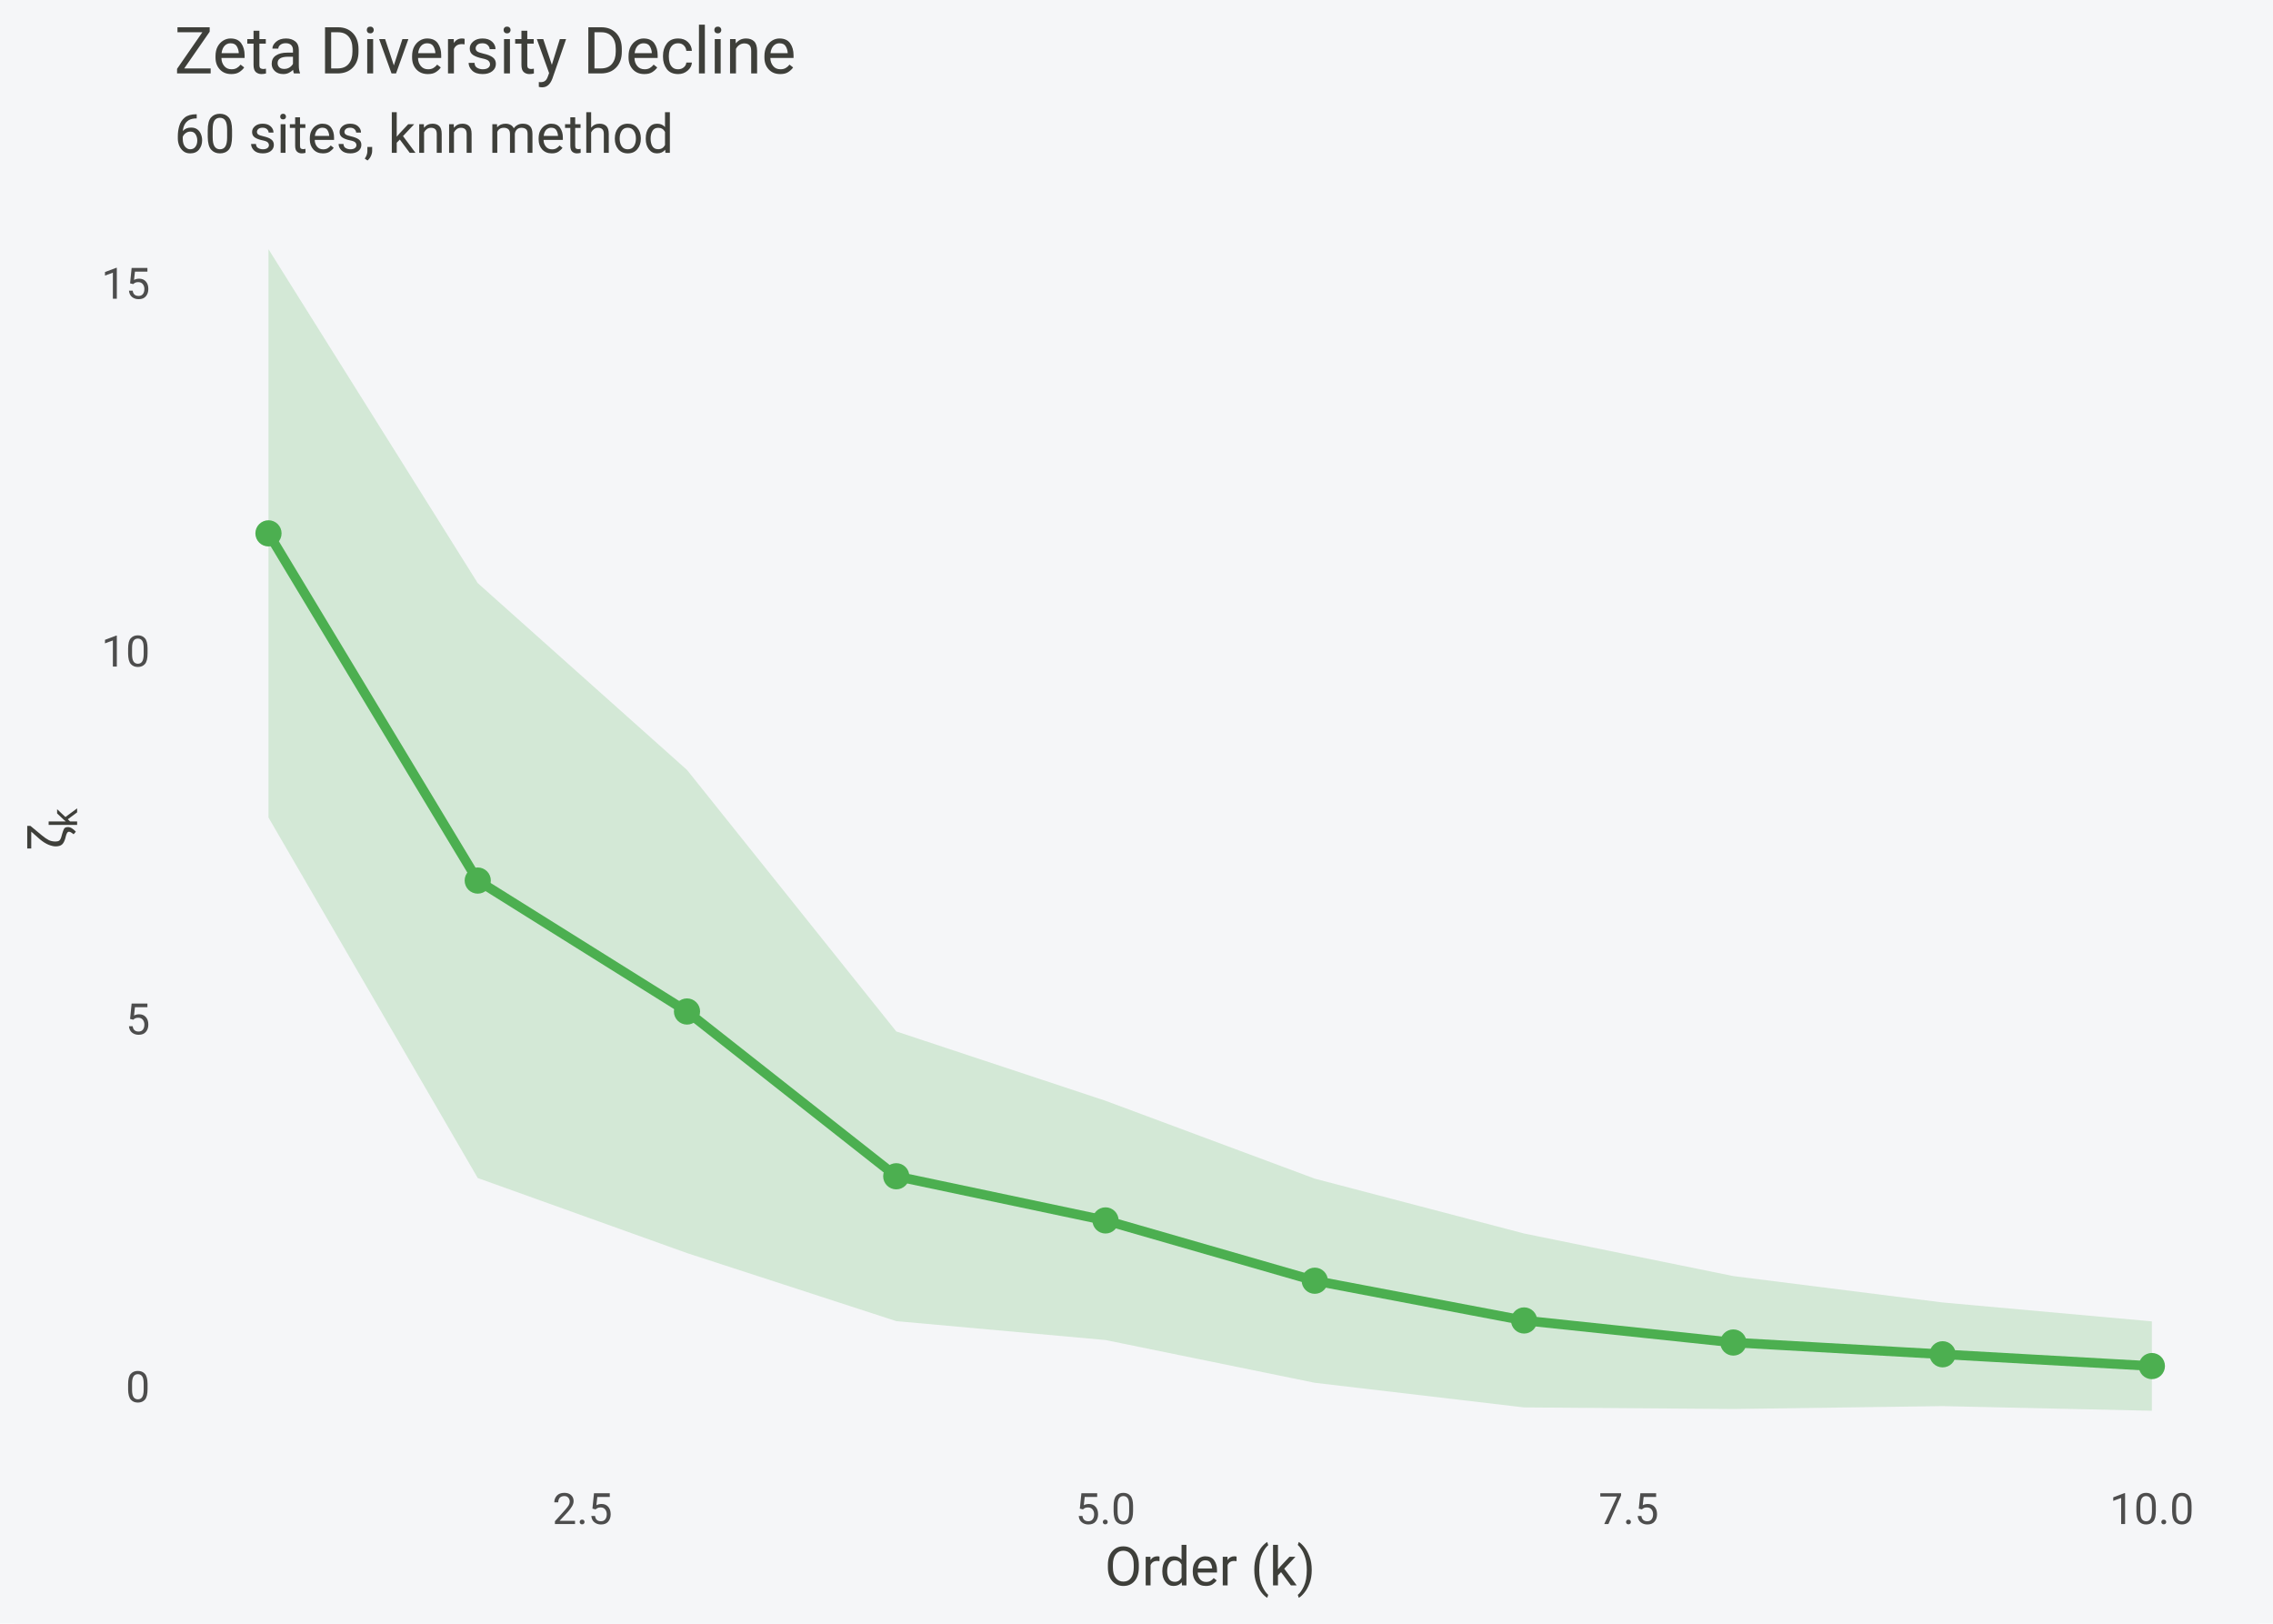
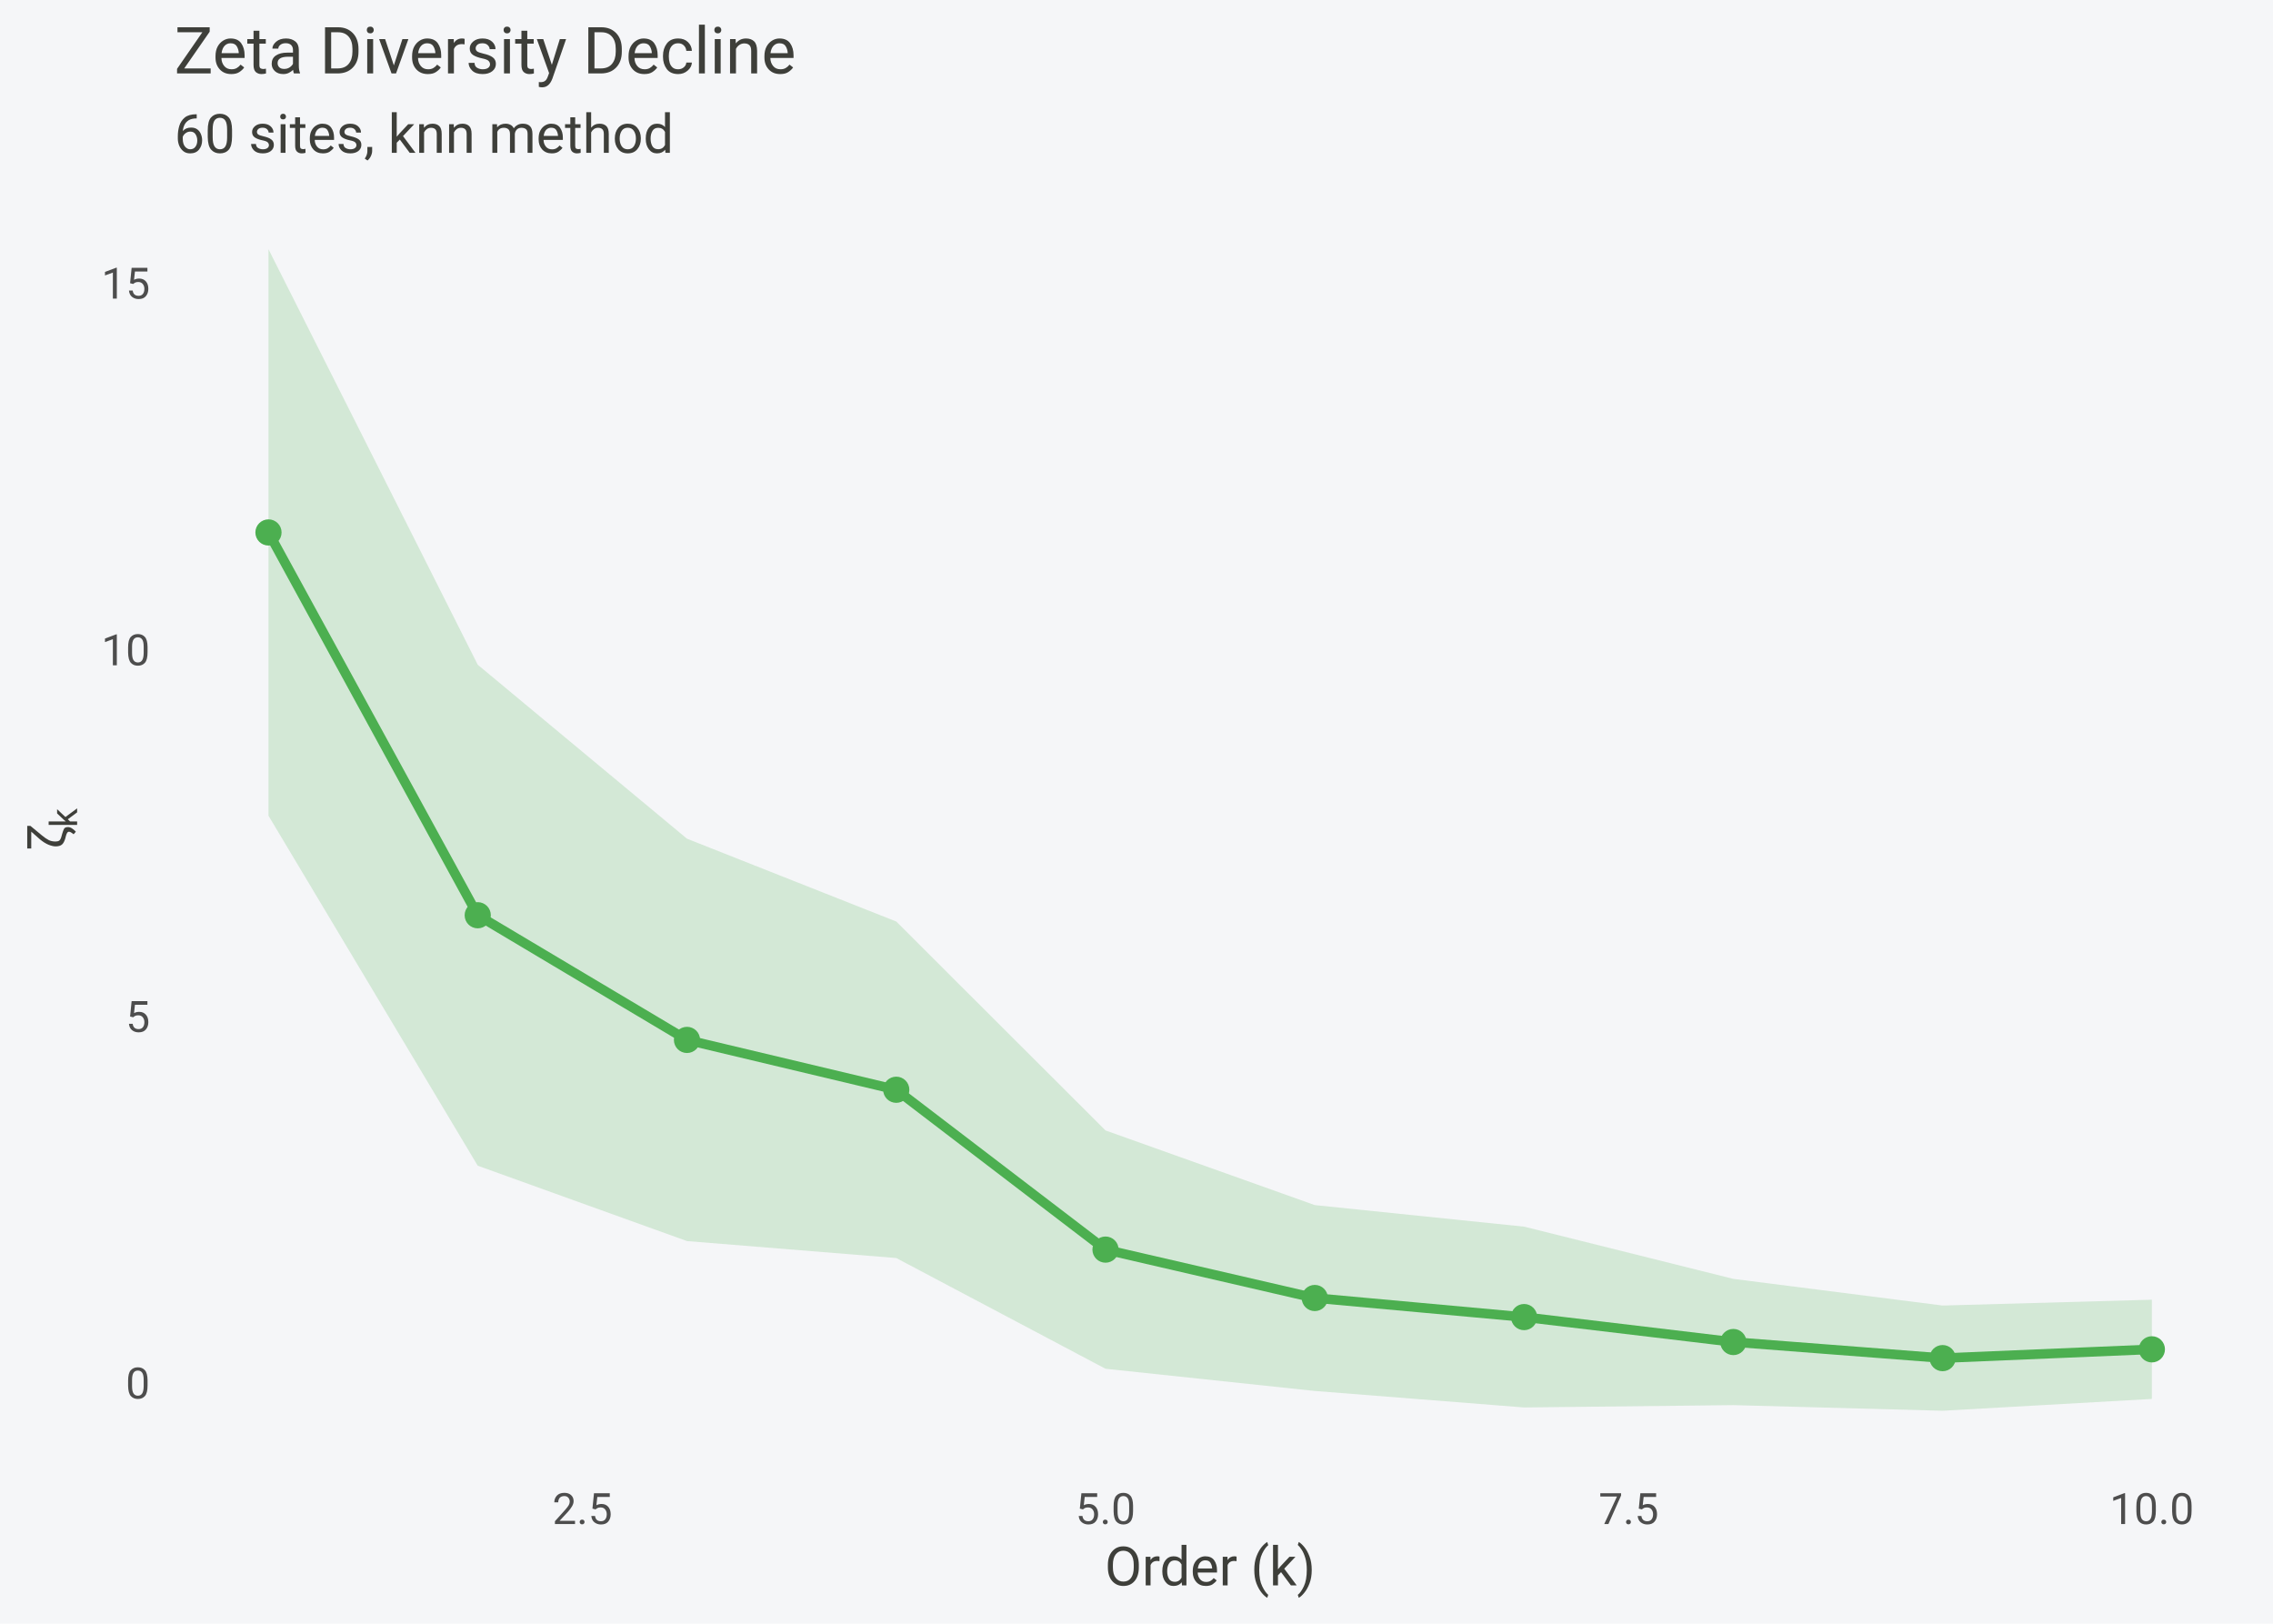
<svg xmlns="http://www.w3.org/2000/svg" width="504.00pt" height="360.00pt" viewBox="0 0 504.00 360.00">
  <g class="svglite">
    <defs>
      <style type="text/css">
    /* theme-aware-processed */
    .svglite line, .svglite polyline, .svglite polygon, .svglite path, .svglite circle {
      fill: none;
      stroke: #3E3F3A;
      stroke-linecap: round;
      stroke-linejoin: round;
      stroke-miterlimit: 10.00;
    }
    .svglite &gt; g &gt; rect {
      fill: none;
      stroke: #3E3F3A;
      stroke-linecap: round;
      stroke-linejoin: round;
      stroke-miterlimit: 10.00;
    }
    .svglite text {
      white-space: pre;
      fill: #3E3F3A;
    }
    .svglite g.glyphgroup path {
      fill: inherit;
      stroke: none;
    }
  </style>
    </defs>
    <rect width="100%" height="100%" style="stroke: none; fill: #F5F6F8;" />
    <defs>
      <clipPath id="cpMC4wMHw1MDQuMDB8MC4wMHwzNjAuMDA=">
        <rect x="0.00" y="0.00" width="504.00" height="360.00" />
      </clipPath>
    </defs>
    <g clip-path="url(#cpMC4wMHw1MDQuMDB8MC4wMHwzNjAuMDA=)">
-       <rect rx="4" x="0.00" y="0.00" width="504.00" height="360.00" style="stroke-width: 1.16; stroke: none; fill: #F5F6F8;" />
-     </g>
+       <rect x="0.00" y="0.00" width="504.00" height="360.00" style="stroke-width: 1.16; stroke: none;" /> fill: #F5F6F8;' /&gt;
+ </g>
    <defs>
      <clipPath id="cpMzguNjV8NDk4LjAyfDQyLjM4fDMyNS42NQ==">
        <rect x="38.65" y="42.38" width="459.38" height="283.28" />
      </clipPath>
    </defs>
    <g clip-path="url(#cpMzguNjV8NDk4LjAyfDQyLjM4fDMyNS42NQ==)">
-       <polygon points="59.53,55.25 105.93,129.28 152.33,170.70 198.73,228.68 245.13,244.05 291.53,261.32 337.94,273.48 384.34,282.92 430.74,288.77 477.14,292.96 477.14,312.78 430.74,311.75 384.34,312.39 337.94,312.04 291.53,306.58 245.13,297.10 198.73,292.91 152.33,277.82 105.93,261.18 59.53,181.25 " style="stroke-width: 0.00; stroke: none; stroke-linecap: butt; fill: #4CAF50; fill-opacity: 0.20;" />
-       <polyline points="59.53,55.25 105.93,129.28 152.33,170.70 198.73,228.68 245.13,244.05 291.53,261.32 337.94,273.48 384.34,282.92 430.74,288.77 477.14,292.96 " style="stroke-width: 1.16; stroke: none; stroke-linecap: butt;" />
-       <polyline points="477.14,312.78 430.74,311.75 384.34,312.39 337.94,312.04 291.53,306.58 245.13,297.10 198.73,292.91 152.33,277.82 105.93,261.18 59.53,181.25 " style="stroke-width: 1.16; stroke: none; stroke-linecap: butt;" />
-       <polyline points="59.53,118.25 105.93,195.23 152.33,224.26 198.73,260.79 245.13,270.58 291.53,283.95 337.94,292.76 384.34,297.65 430.74,300.26 477.14,302.87 " style="stroke-width: 2.13; stroke: #4CAF50; stroke-linecap: butt;" />
-       <circle cx="59.53" cy="118.25" r="2.52" style="stroke-width: 0.77; stroke: #4CAF50; fill: #4CAF50;" />
-       <circle cx="105.93" cy="195.23" r="2.52" style="stroke-width: 0.77; stroke: #4CAF50; fill: #4CAF50;" />
-       <circle cx="152.33" cy="224.26" r="2.52" style="stroke-width: 0.77; stroke: #4CAF50; fill: #4CAF50;" />
-       <circle cx="198.73" cy="260.79" r="2.52" style="stroke-width: 0.77; stroke: #4CAF50; fill: #4CAF50;" />
-       <circle cx="245.13" cy="270.58" r="2.52" style="stroke-width: 0.77; stroke: #4CAF50; fill: #4CAF50;" />
-       <circle cx="291.53" cy="283.95" r="2.52" style="stroke-width: 0.77; stroke: #4CAF50; fill: #4CAF50;" />
-       <circle cx="337.94" cy="292.76" r="2.52" style="stroke-width: 0.77; stroke: #4CAF50; fill: #4CAF50;" />
-       <circle cx="384.34" cy="297.65" r="2.52" style="stroke-width: 0.77; stroke: #4CAF50; fill: #4CAF50;" />
-       <circle cx="430.74" cy="300.26" r="2.52" style="stroke-width: 0.77; stroke: #4CAF50; fill: #4CAF50;" />
-       <circle cx="477.14" cy="302.87" r="2.52" style="stroke-width: 0.77; stroke: #4CAF50; fill: #4CAF50;" />
+       <rect x="38.65" y="42.38" width="459.38" height="283.28" style="stroke-width: 1.16; stroke: none;" /> fill: #F5F6F8;' /&gt;
+ <polygon points="59.53,55.25 105.93,147.38 152.33,185.95 198.73,204.31 245.13,250.63 291.53,267.18 337.94,271.96 384.34,283.54 430.74,289.45 477.14,288.16 477.14,310.16 430.74,312.78 384.34,311.53 337.94,312.05 291.53,308.39 245.13,303.47 198.73,278.92 152.33,275.16 105.93,258.45 59.53,180.85 " style="stroke-width: 0.00; stroke: none; stroke-linecap: butt; fill: #4CAF50; fill-opacity: 0.20;" />
+       <polyline points="59.53,55.25 105.93,147.38 152.33,185.95 198.73,204.31 245.13,250.63 291.53,267.18 337.94,271.96 384.34,283.54 430.74,289.45 477.14,288.16 " style="stroke-width: 1.16; stroke: none; stroke-linecap: butt;" />
+       <polyline points="477.14,310.16 430.74,312.78 384.34,311.53 337.94,312.05 291.53,308.39 245.13,303.47 198.73,278.92 152.33,275.16 105.93,258.45 59.53,180.85 " style="stroke-width: 1.16; stroke: none; stroke-linecap: butt;" />
+       <polyline points="59.53,118.05 105.93,202.92 152.33,230.56 198.73,241.61 245.13,277.05 291.53,287.78 337.94,292.01 384.34,297.54 430.74,301.11 477.14,299.16 " style="stroke-width: 2.13; stroke: #4CAF50; stroke-linecap: butt;" />
+       <circle cx="59.53" cy="118.05" r="2.52" style="stroke-width: 0.77; stroke: #4CAF50; fill: #4CAF50;" />
+       <circle cx="105.93" cy="202.92" r="2.52" style="stroke-width: 0.77; stroke: #4CAF50; fill: #4CAF50;" />
+       <circle cx="152.33" cy="230.56" r="2.52" style="stroke-width: 0.77; stroke: #4CAF50; fill: #4CAF50;" />
+       <circle cx="198.73" cy="241.61" r="2.52" style="stroke-width: 0.77; stroke: #4CAF50; fill: #4CAF50;" />
+       <circle cx="245.13" cy="277.05" r="2.52" style="stroke-width: 0.77; stroke: #4CAF50; fill: #4CAF50;" />
+       <circle cx="291.53" cy="287.78" r="2.52" style="stroke-width: 0.77; stroke: #4CAF50; fill: #4CAF50;" />
+       <circle cx="337.94" cy="292.01" r="2.52" style="stroke-width: 0.77; stroke: #4CAF50; fill: #4CAF50;" />
+       <circle cx="384.34" cy="297.54" r="2.52" style="stroke-width: 0.77; stroke: #4CAF50; fill: #4CAF50;" />
+       <circle cx="430.74" cy="301.11" r="2.52" style="stroke-width: 0.77; stroke: #4CAF50; fill: #4CAF50;" />
+       <circle cx="477.14" cy="299.16" r="2.52" style="stroke-width: 0.77; stroke: #4CAF50; fill: #4CAF50;" />
    </g>
    <g clip-path="url(#cpMC4wMHw1MDQuMDB8MC4wMHwzNjAuMDA=)">
-       <text x="33.27" y="310.87" text-anchor="end" style="font-size: 9.60px;fill: #4D4D4D; font-family: &quot;Roboto&quot;, -apple-system, BlinkMacSystemFont, &quot;Segoe UI&quot;, system-ui, sans-serif;" textLength="5.33px" lengthAdjust="spacingAndGlyphs">0</text>
-       <text x="33.27" y="229.33" text-anchor="end" style="font-size: 9.60px;fill: #4D4D4D; font-family: &quot;Roboto&quot;, -apple-system, BlinkMacSystemFont, &quot;Segoe UI&quot;, system-ui, sans-serif;" textLength="5.33px" lengthAdjust="spacingAndGlyphs">5</text>
-       <text x="33.27" y="147.78" text-anchor="end" style="font-size: 9.60px;fill: #4D4D4D; font-family: &quot;Roboto&quot;, -apple-system, BlinkMacSystemFont, &quot;Segoe UI&quot;, system-ui, sans-serif;" textLength="10.66px" lengthAdjust="spacingAndGlyphs">10</text>
-       <text x="33.27" y="66.24" text-anchor="end" style="font-size: 9.60px;fill: #4D4D4D; font-family: &quot;Roboto&quot;, -apple-system, BlinkMacSystemFont, &quot;Segoe UI&quot;, system-ui, sans-serif;" textLength="10.66px" lengthAdjust="spacingAndGlyphs">15</text>
+       <text x="33.27" y="310.07" text-anchor="end" style="font-size: 9.60px;fill: #4D4D4D; font-family: &quot;Roboto&quot;, -apple-system, BlinkMacSystemFont, &quot;Segoe UI&quot;, system-ui, sans-serif;" textLength="5.33px" lengthAdjust="spacingAndGlyphs">0</text>
+       <text x="33.27" y="228.79" text-anchor="end" style="font-size: 9.60px;fill: #4D4D4D; font-family: &quot;Roboto&quot;, -apple-system, BlinkMacSystemFont, &quot;Segoe UI&quot;, system-ui, sans-serif;" textLength="5.33px" lengthAdjust="spacingAndGlyphs">5</text>
+       <text x="33.27" y="147.50" text-anchor="end" style="font-size: 9.60px;fill: #4D4D4D; font-family: &quot;Roboto&quot;, -apple-system, BlinkMacSystemFont, &quot;Segoe UI&quot;, system-ui, sans-serif;" textLength="10.66px" lengthAdjust="spacingAndGlyphs">10</text>
+       <text x="33.27" y="66.21" text-anchor="end" style="font-size: 9.60px;fill: #4D4D4D; font-family: &quot;Roboto&quot;, -apple-system, BlinkMacSystemFont, &quot;Segoe UI&quot;, system-ui, sans-serif;" textLength="10.66px" lengthAdjust="spacingAndGlyphs">15</text>
      <text x="129.13" y="337.90" text-anchor="middle" style="font-size: 9.60px;fill: #4D4D4D; font-family: &quot;Roboto&quot;, -apple-system, BlinkMacSystemFont, &quot;Segoe UI&quot;, system-ui, sans-serif;" textLength="13.33px" lengthAdjust="spacingAndGlyphs">2.5</text>
      <text x="245.13" y="337.90" text-anchor="middle" style="font-size: 9.60px;fill: #4D4D4D; font-family: &quot;Roboto&quot;, -apple-system, BlinkMacSystemFont, &quot;Segoe UI&quot;, system-ui, sans-serif;" textLength="13.33px" lengthAdjust="spacingAndGlyphs">5.0</text>
      <text x="361.14" y="337.90" text-anchor="middle" style="font-size: 9.60px;fill: #4D4D4D; font-family: &quot;Roboto&quot;, -apple-system, BlinkMacSystemFont, &quot;Segoe UI&quot;, system-ui, sans-serif;" textLength="13.33px" lengthAdjust="spacingAndGlyphs">7.5</text>
      <text x="477.14" y="337.90" text-anchor="middle" style="font-size: 9.60px;fill: #4D4D4D; font-family: &quot;Roboto&quot;, -apple-system, BlinkMacSystemFont, &quot;Segoe UI&quot;, system-ui, sans-serif;" textLength="18.66px" lengthAdjust="spacingAndGlyphs">10.0</text>
      <text x="268.33" y="351.50" text-anchor="middle" style="font-size: 12.00px; font-family: &quot;Roboto&quot;, -apple-system, BlinkMacSystemFont, &quot;Segoe UI&quot;, system-ui, sans-serif;" textLength="48.00px" lengthAdjust="spacingAndGlyphs">Order (k)</text>
      <text transform="translate(14.57,188.76) rotate(-90)" style="font-size: 12.00px; font-family: &quot;Roboto&quot;, -apple-system, BlinkMacSystemFont, &quot;Segoe UI&quot;, system-ui, sans-serif;" textLength="5.30px" lengthAdjust="spacingAndGlyphs">ζ</text>
      <text transform="translate(17.10,183.47) rotate(-90)" style="font-size: 8.40px; font-family: &quot;Roboto&quot;, -apple-system, BlinkMacSystemFont, &quot;Segoe UI&quot;, system-ui, sans-serif;" textLength="4.20px" lengthAdjust="spacingAndGlyphs">k</text>
      <text x="38.65" y="33.88" style="font-size: 12.00px; font-family: &quot;Roboto&quot;, -apple-system, BlinkMacSystemFont, &quot;Segoe UI&quot;, system-ui, sans-serif;" textLength="110.69px" lengthAdjust="spacingAndGlyphs">60 sites, knn method</text>
      <text x="38.65" y="16.28" style="font-size: 14.40px; font-family: &quot;Roboto&quot;, -apple-system, BlinkMacSystemFont, &quot;Segoe UI&quot;, system-ui, sans-serif;" textLength="140.00px" lengthAdjust="spacingAndGlyphs">Zeta Diversity Decline</text>
    </g>
  </g>
</svg>
